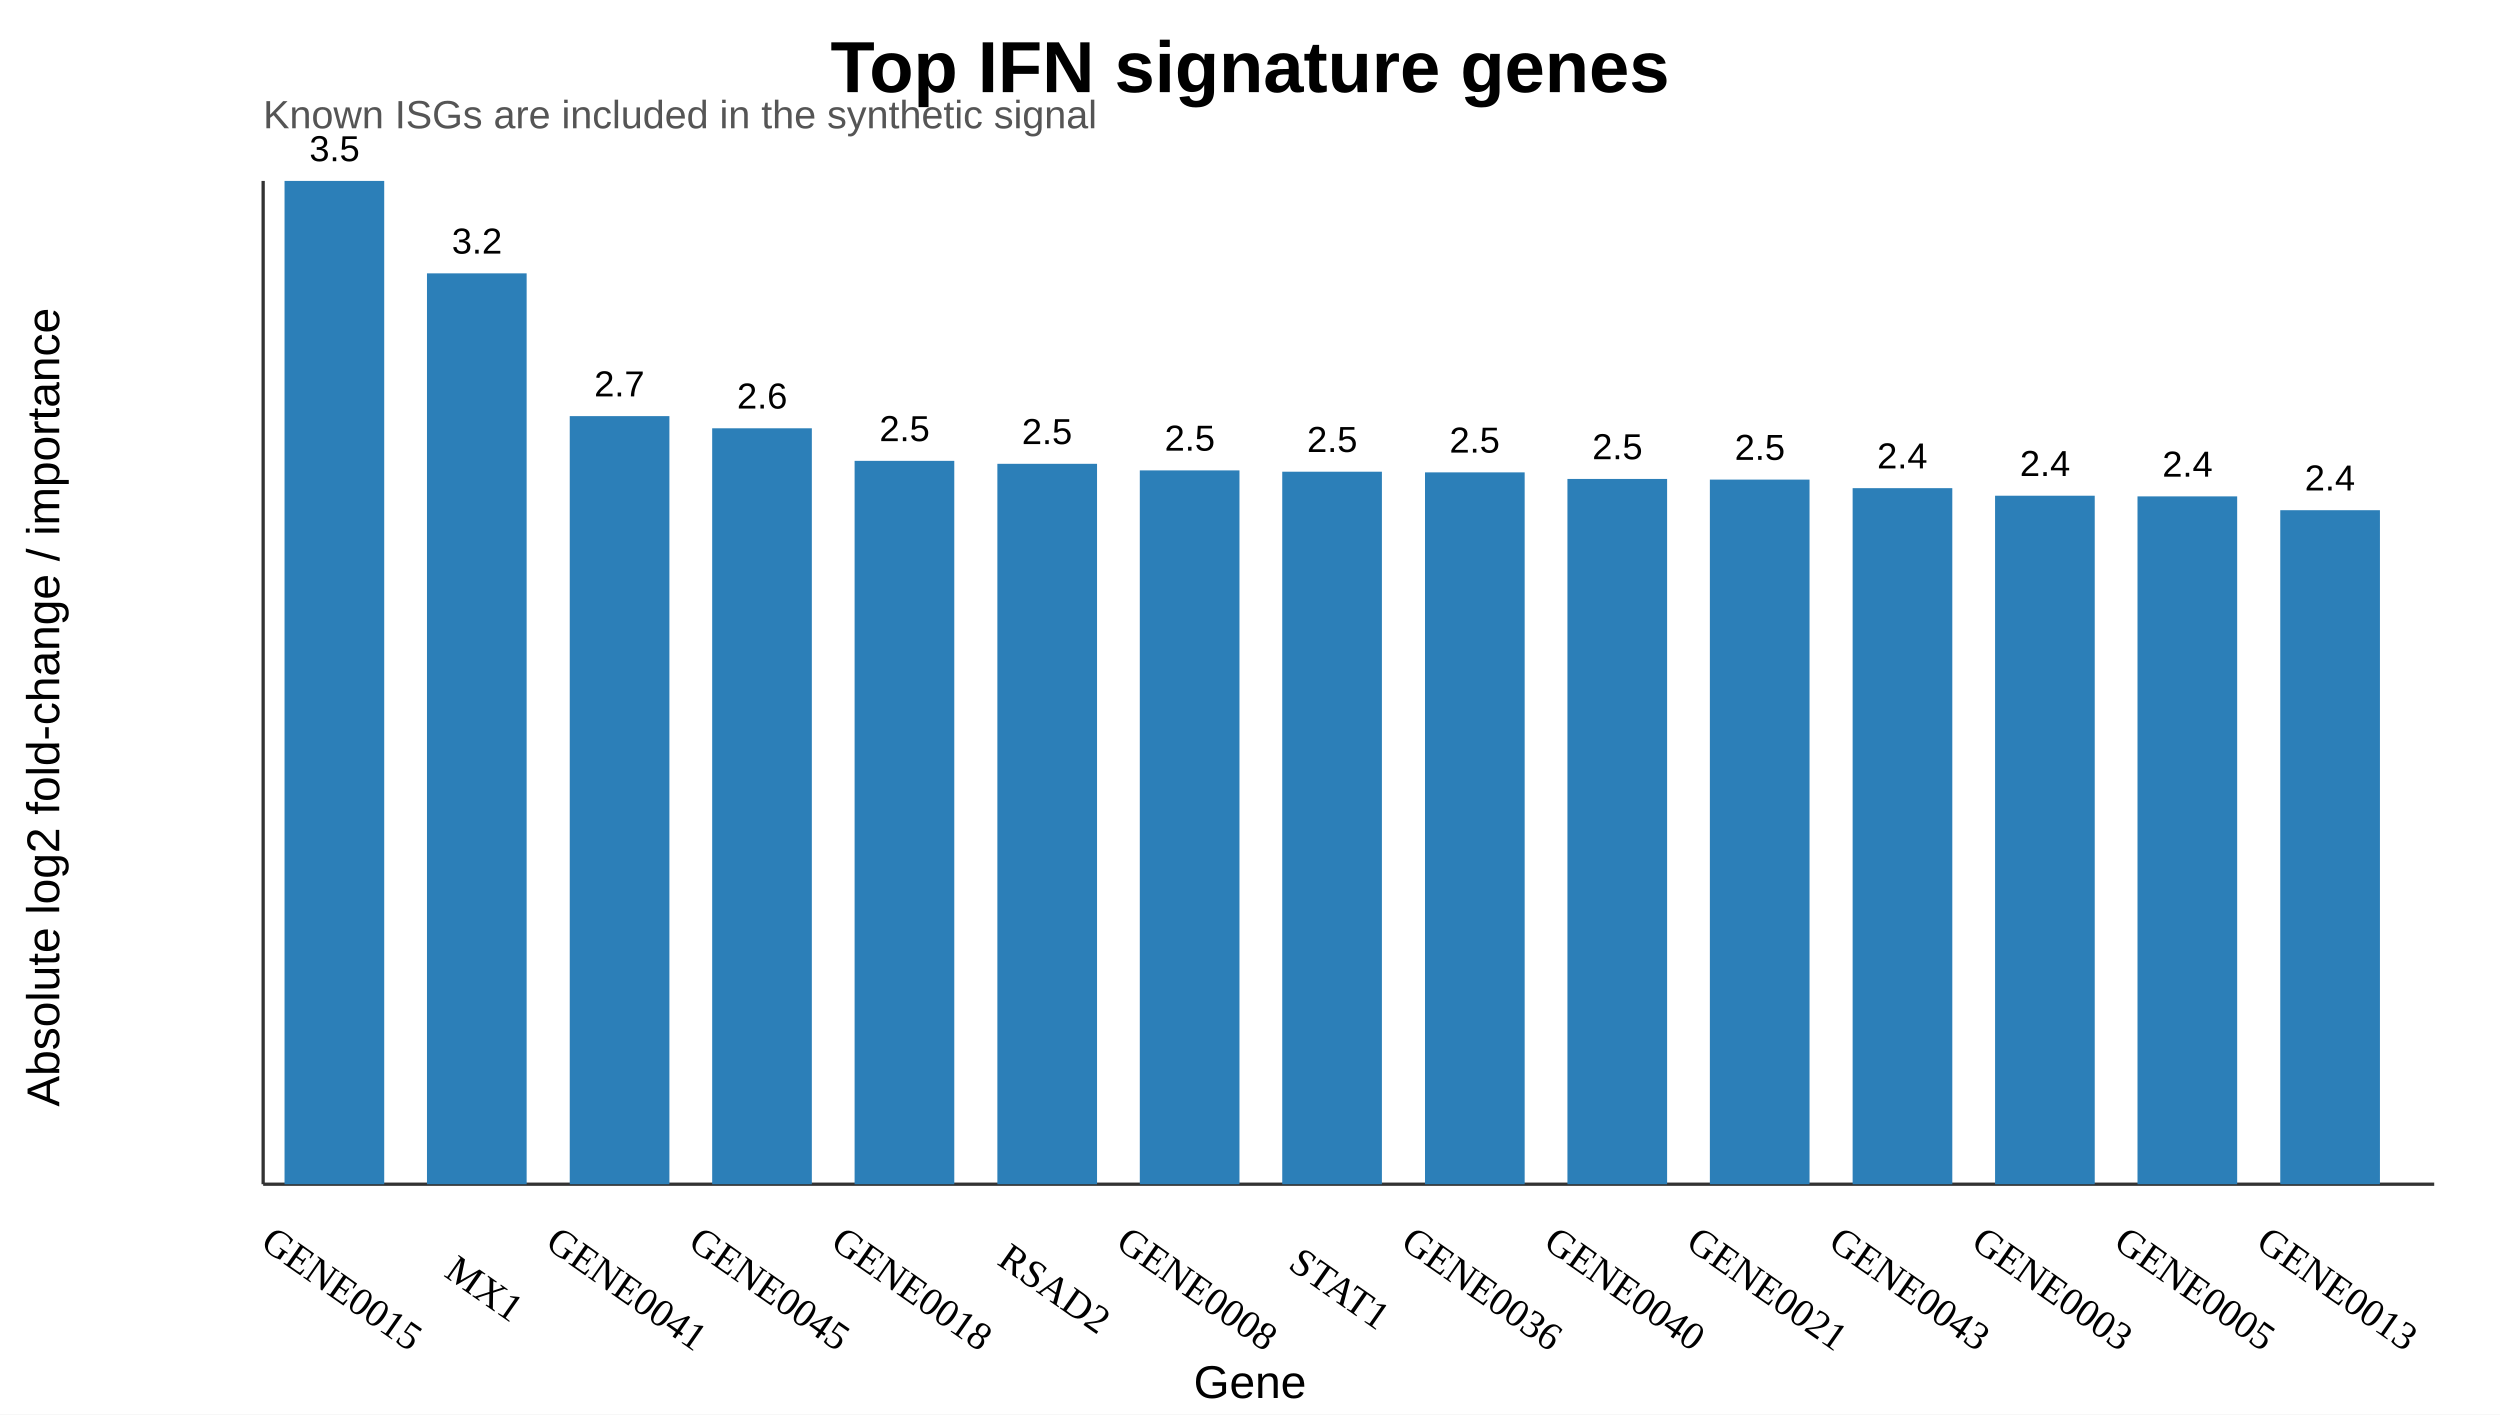
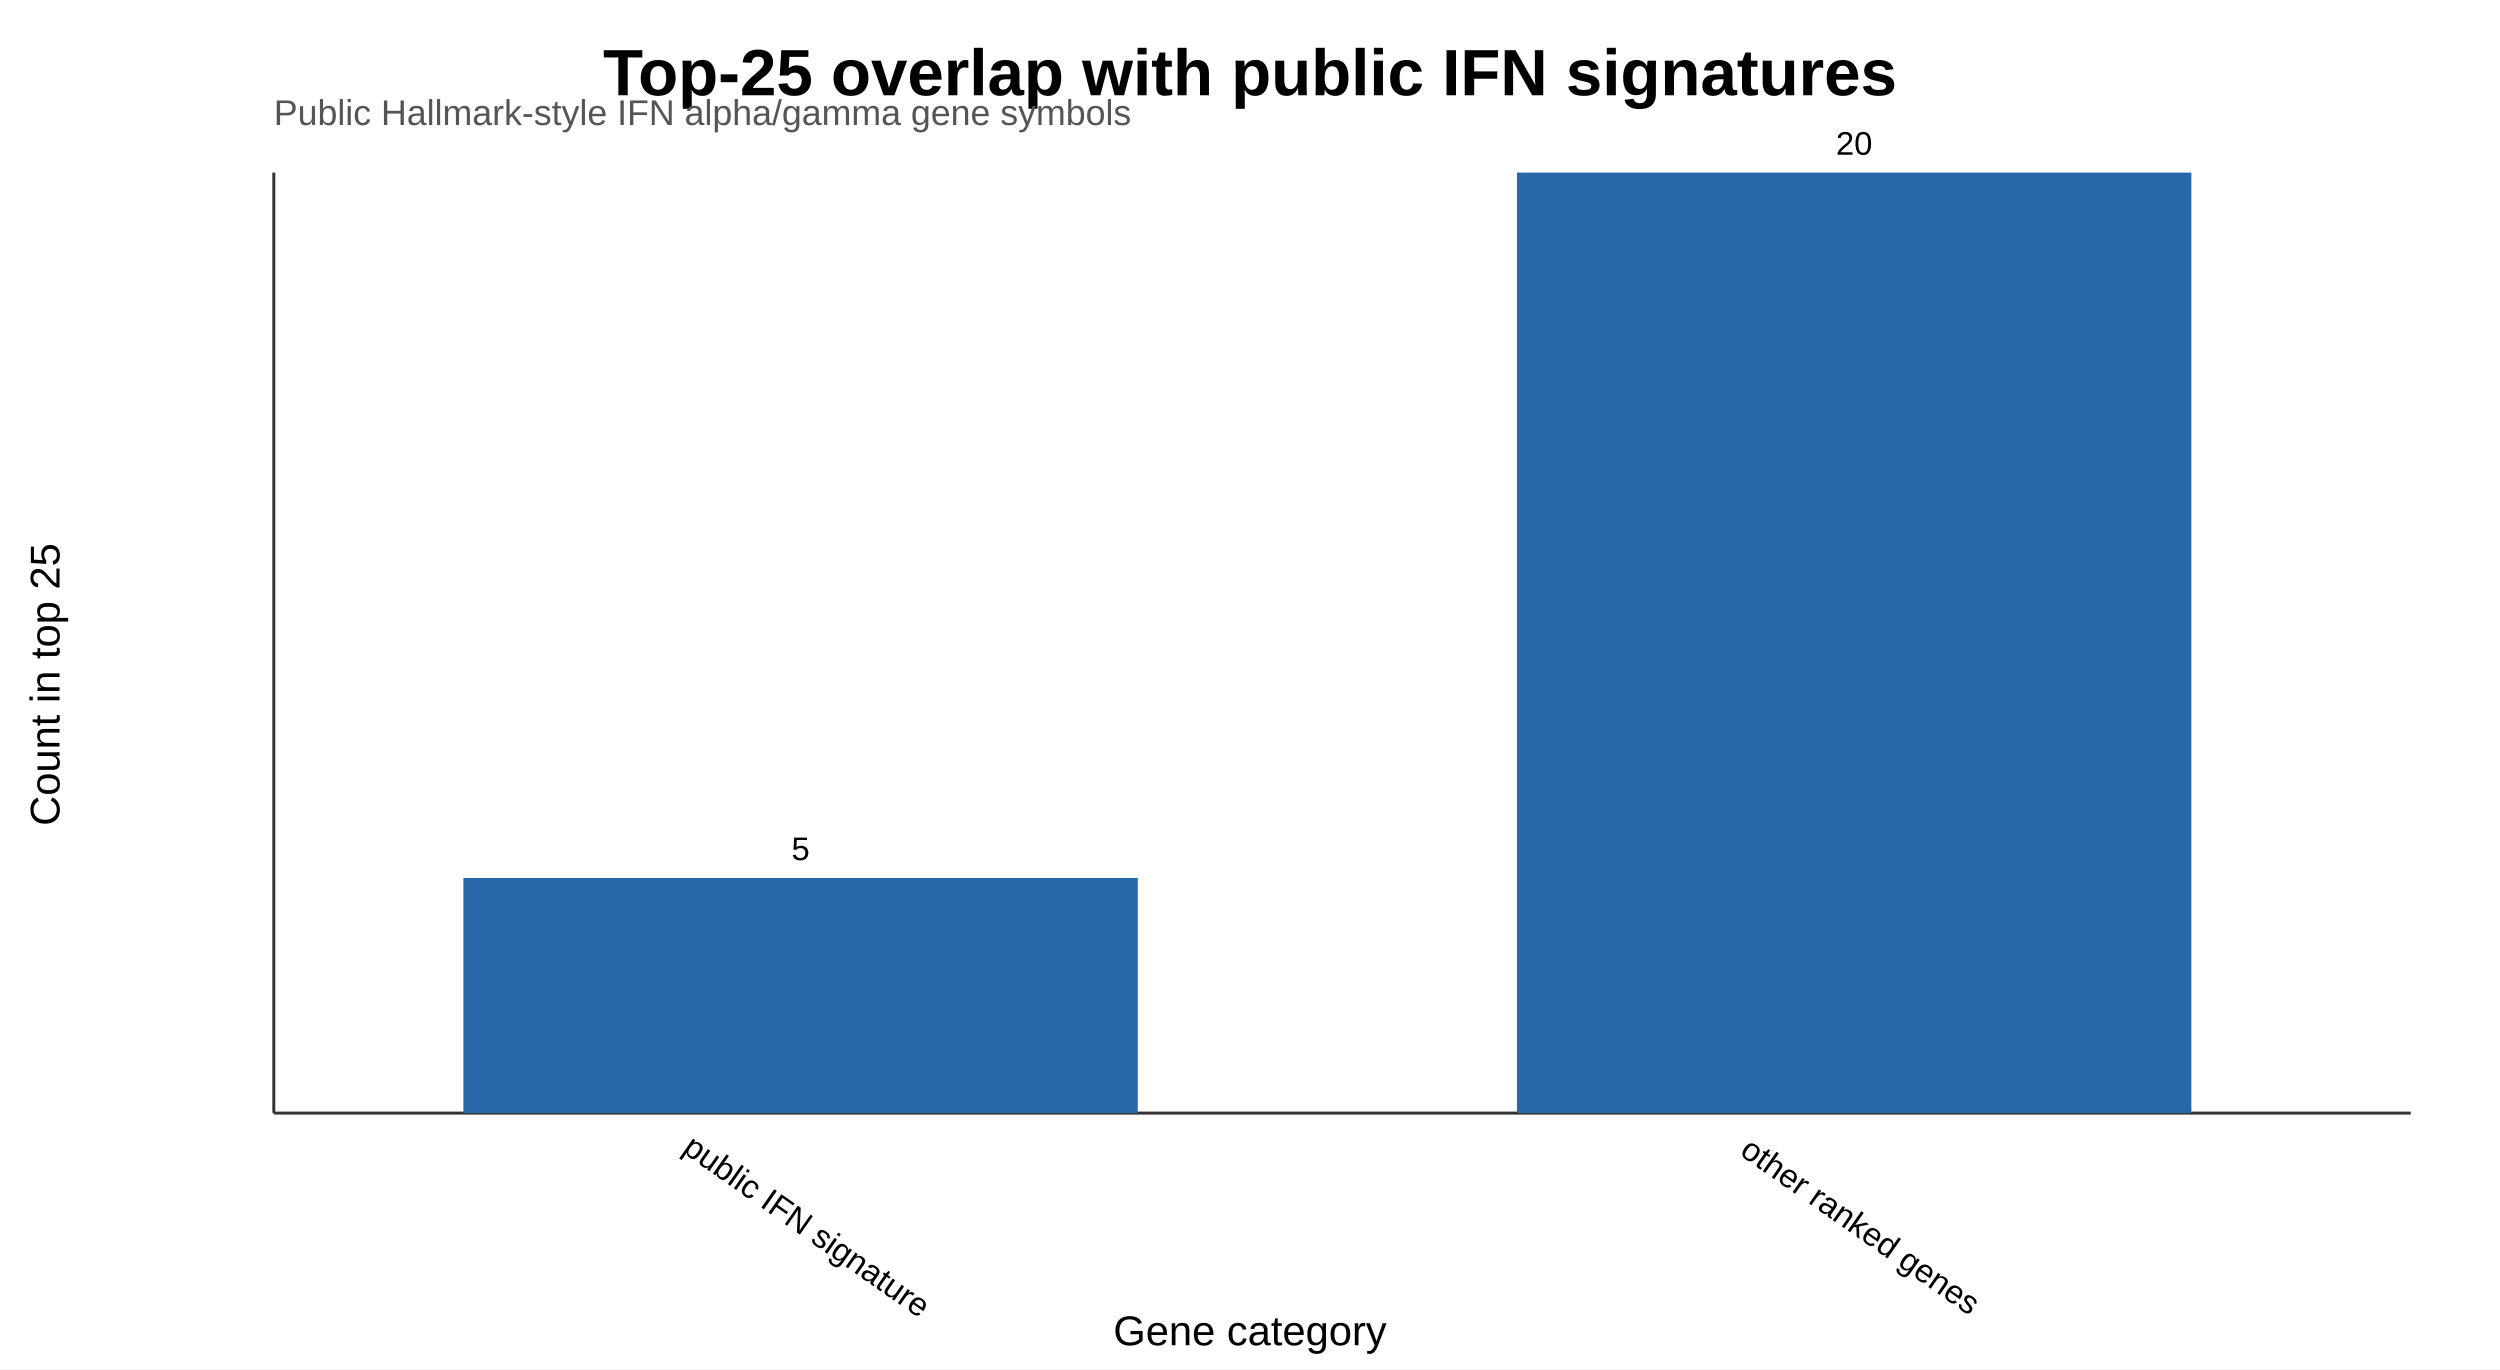
- <svg xmlns="http://www.w3.org/2000/svg" width="760" height="430" viewBox="0 0 760 430">
-   <rect width="100%" height="100%" fill="#ffffff" />
-   <text x="380.0" y="28" text-anchor="middle" font-family="Arial" font-size="22" font-weight="700">Top IFN signature genes</text>
-   <line x1="80" y1="55" x2="80" y2="360" stroke="#333" />
-   <line x1="80" y1="360" x2="740" y2="360" stroke="#333" />
-   <text x="380.0" y="425" text-anchor="middle" font-family="Arial" font-size="14">Gene</text>
-   <text x="18" y="215.0" text-anchor="middle" font-family="Arial" font-size="14" transform="rotate(-90 18,215.0)">Absolute log2 fold-change / importance</text>
-   <text x="80" y="39" font-family="Arial" font-size="12" fill="#555">Known ISGs are included in the synthetic signal</text>
-   <rect x="86.5" y="55.0" width="30.3" height="305.0" fill="#2c7fb8" />
-   <text x="101.7" y="49.0" font-size="11" text-anchor="middle" font-family="Arial">3.5</text>
-   <text x="101.7" y="395" font-size="12" text-anchor="middle" transform="rotate(35 101.7,395)">GENE0015</text>
-   <rect x="129.8" y="83.1" width="30.3" height="276.9" fill="#2c7fb8" />
-   <text x="145.0" y="77.1" font-size="11" text-anchor="middle" font-family="Arial">3.2</text>
-   <text x="145.0" y="395" font-size="12" text-anchor="middle" transform="rotate(35 145.0,395)">MX1</text>
-   <rect x="173.2" y="126.5" width="30.3" height="233.5" fill="#2c7fb8" />
-   <text x="188.3" y="120.5" font-size="11" text-anchor="middle" font-family="Arial">2.7</text>
-   <text x="188.3" y="395" font-size="12" text-anchor="middle" transform="rotate(35 188.3,395)">GENE0041</text>
-   <rect x="216.5" y="130.2" width="30.3" height="229.8" fill="#2c7fb8" />
-   <text x="231.7" y="124.2" font-size="11" text-anchor="middle" font-family="Arial">2.6</text>
-   <text x="231.7" y="395" font-size="12" text-anchor="middle" transform="rotate(35 231.7,395)">GENE0045</text>
-   <rect x="259.8" y="140.1" width="30.3" height="219.9" fill="#2c7fb8" />
-   <text x="275.0" y="134.1" font-size="11" text-anchor="middle" font-family="Arial">2.5</text>
-   <text x="275.0" y="395" font-size="12" text-anchor="middle" transform="rotate(35 275.0,395)">GENE0018</text>
-   <rect x="303.2" y="141.0" width="30.3" height="219.0" fill="#2c7fb8" />
-   <text x="318.3" y="135.0" font-size="11" text-anchor="middle" font-family="Arial">2.5</text>
-   <text x="318.3" y="395" font-size="12" text-anchor="middle" transform="rotate(35 318.3,395)">RSAD2</text>
-   <rect x="346.5" y="143.0" width="30.3" height="217.0" fill="#2c7fb8" />
-   <text x="361.7" y="137.0" font-size="11" text-anchor="middle" font-family="Arial">2.5</text>
-   <text x="361.7" y="395" font-size="12" text-anchor="middle" transform="rotate(35 361.7,395)">GENE0008</text>
-   <rect x="389.8" y="143.4" width="30.3" height="216.6" fill="#2c7fb8" />
-   <text x="405.0" y="137.4" font-size="11" text-anchor="middle" font-family="Arial">2.5</text>
-   <text x="405.0" y="395" font-size="12" text-anchor="middle" transform="rotate(35 405.0,395)">STAT1</text>
-   <rect x="433.2" y="143.6" width="30.3" height="216.4" fill="#2c7fb8" />
-   <text x="448.3" y="137.6" font-size="11" text-anchor="middle" font-family="Arial">2.5</text>
-   <text x="448.3" y="395" font-size="12" text-anchor="middle" transform="rotate(35 448.3,395)">GENE0036</text>
-   <rect x="476.5" y="145.6" width="30.3" height="214.4" fill="#2c7fb8" />
-   <text x="491.7" y="139.6" font-size="11" text-anchor="middle" font-family="Arial">2.5</text>
-   <text x="491.7" y="395" font-size="12" text-anchor="middle" transform="rotate(35 491.7,395)">GENE0040</text>
-   <rect x="519.8" y="145.8" width="30.3" height="214.2" fill="#2c7fb8" />
-   <text x="535.0" y="139.8" font-size="11" text-anchor="middle" font-family="Arial">2.5</text>
-   <text x="535.0" y="395" font-size="12" text-anchor="middle" transform="rotate(35 535.0,395)">GENE0021</text>
-   <rect x="563.2" y="148.4" width="30.3" height="211.6" fill="#2c7fb8" />
-   <text x="578.3" y="142.4" font-size="11" text-anchor="middle" font-family="Arial">2.4</text>
-   <text x="578.3" y="395" font-size="12" text-anchor="middle" transform="rotate(35 578.3,395)">GENE0043</text>
-   <rect x="606.5" y="150.7" width="30.3" height="209.3" fill="#2c7fb8" />
-   <text x="621.7" y="144.7" font-size="11" text-anchor="middle" font-family="Arial">2.4</text>
-   <text x="621.7" y="395" font-size="12" text-anchor="middle" transform="rotate(35 621.7,395)">GENE0003</text>
-   <rect x="649.8" y="150.9" width="30.3" height="209.1" fill="#2c7fb8" />
-   <text x="665.0" y="144.9" font-size="11" text-anchor="middle" font-family="Arial">2.4</text>
-   <text x="665.0" y="395" font-size="12" text-anchor="middle" transform="rotate(35 665.0,395)">GENE0005</text>
-   <rect x="693.2" y="155.1" width="30.3" height="204.9" fill="#2c7fb8" />
-   <text x="708.3" y="149.1" font-size="11" text-anchor="middle" font-family="Arial">2.4</text>
-   <text x="708.3" y="395" font-size="12" text-anchor="middle" transform="rotate(35 708.3,395)">GENE0013</text>
+ <svg xmlns="http://www.w3.org/2000/svg" width="840" height="460" viewBox="0 0 840 460">
+   <rect width="100%" height="100%" fill="#fff" />
+   <text x="420.0" y="32" text-anchor="middle" font-family="Arial" font-size="22" font-weight="700">Top-25 overlap with public IFN signatures</text>
+   <text x="92" y="42" font-family="Arial" font-size="12" fill="#555">Public Hallmark-style IFN alpha/gamma gene symbols</text>
+   <line x1="92" y1="58" x2="92" y2="374" stroke="#333" />
+   <line x1="92" y1="374" x2="810" y2="374" stroke="#333" />
+   <text x="420.0" y="452" text-anchor="middle" font-family="Arial" font-size="14">Gene category</text>
+   <text x="20" y="230.0" text-anchor="middle" font-family="Arial" font-size="14" transform="rotate(-90 20,230.0)">Count in top 25</text>
+   <rect x="155.7" y="295.0" width="226.6" height="79.0" fill="#2868a8" />
+   <text x="269.0" y="289.0" font-family="Arial" font-size="11" text-anchor="middle">5</text>
+   <text x="269.0" y="415" font-family="Arial" font-size="11" text-anchor="middle" transform="rotate(35 269.0,415)">public IFN signature</text>
+   <rect x="509.7" y="58.0" width="226.6" height="316.0" fill="#2868a8" />
+   <text x="623.0" y="52.0" font-family="Arial" font-size="11" text-anchor="middle">20</text>
+   <text x="623.0" y="415" font-family="Arial" font-size="11" text-anchor="middle" transform="rotate(35 623.0,415)">other ranked genes</text>
</svg>
